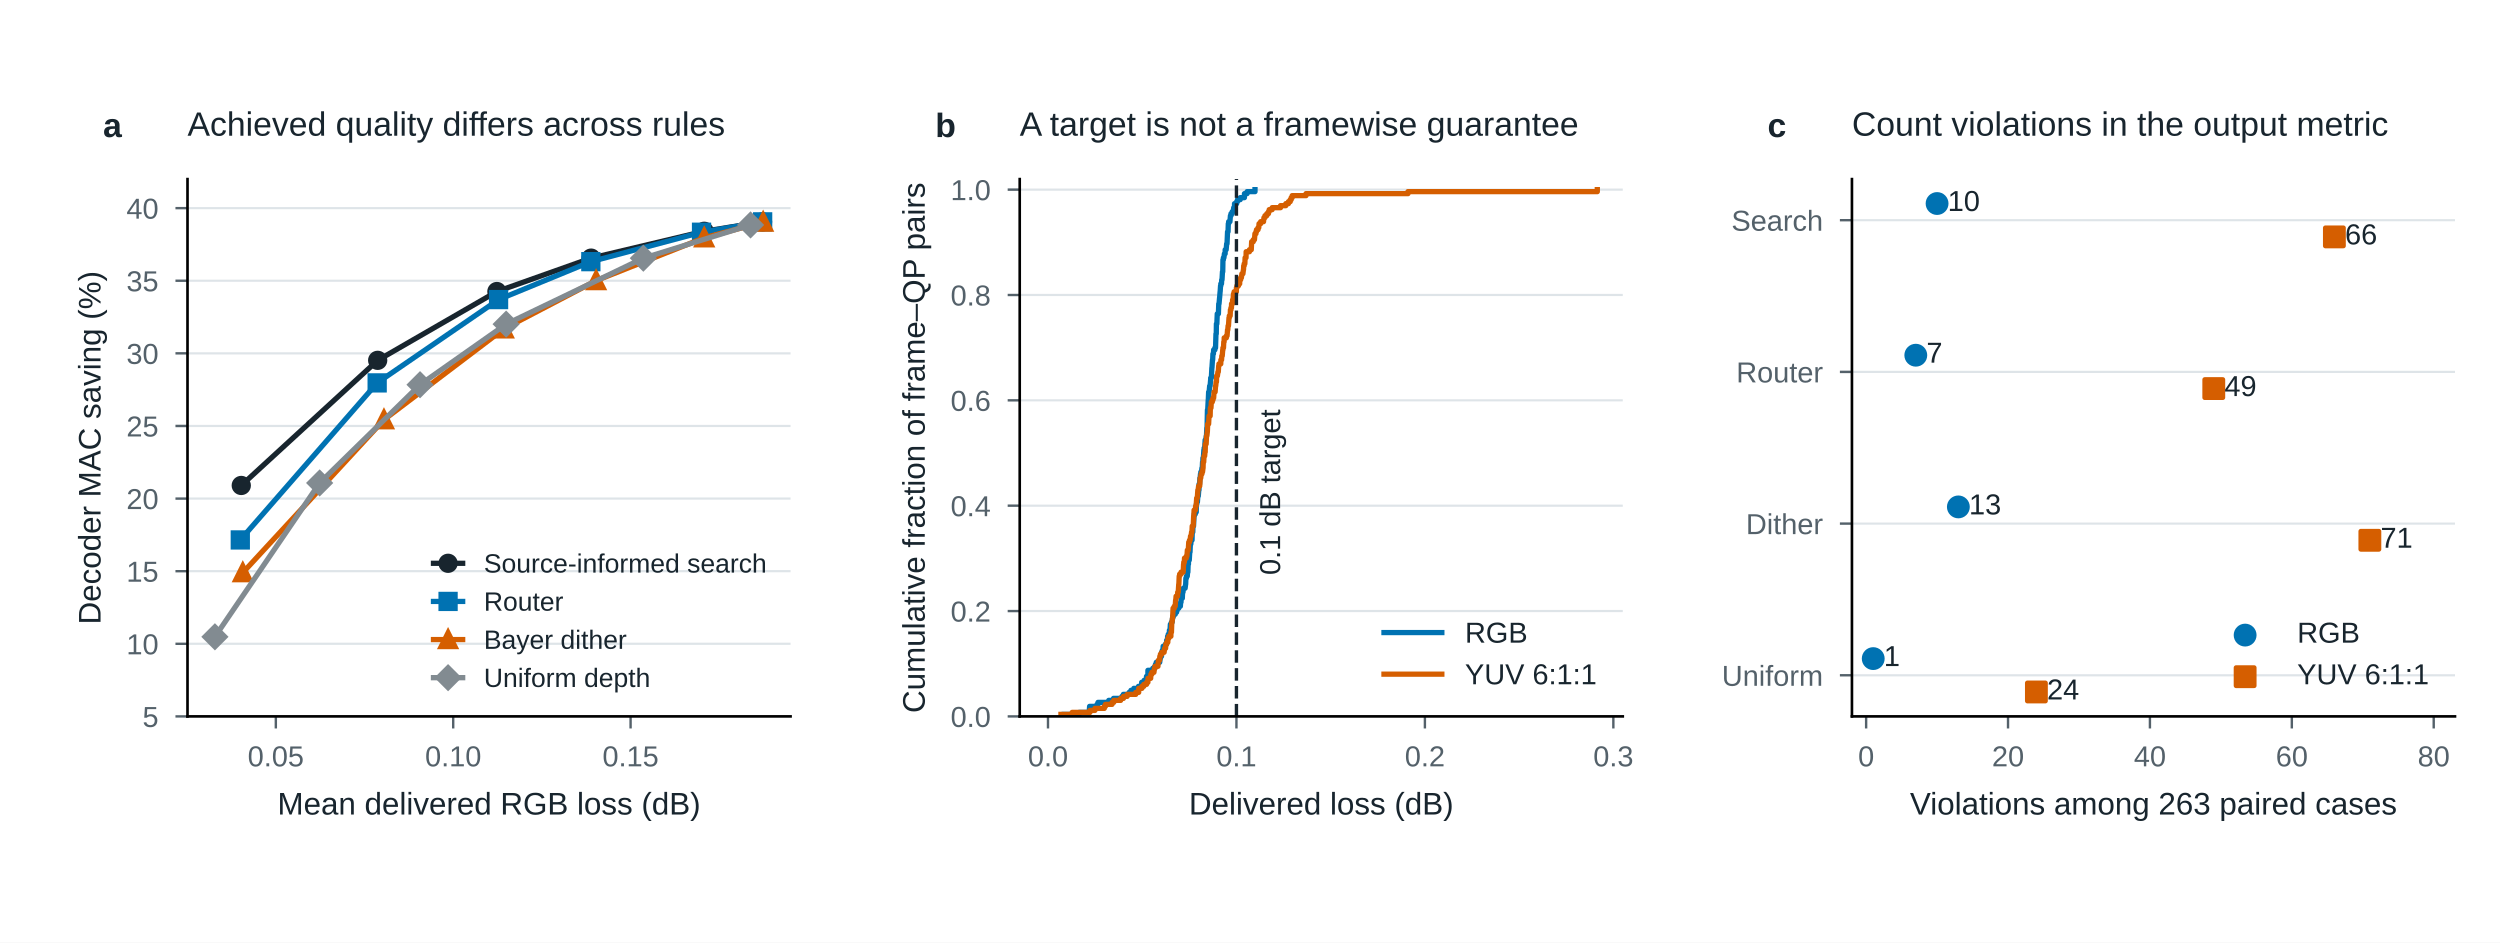
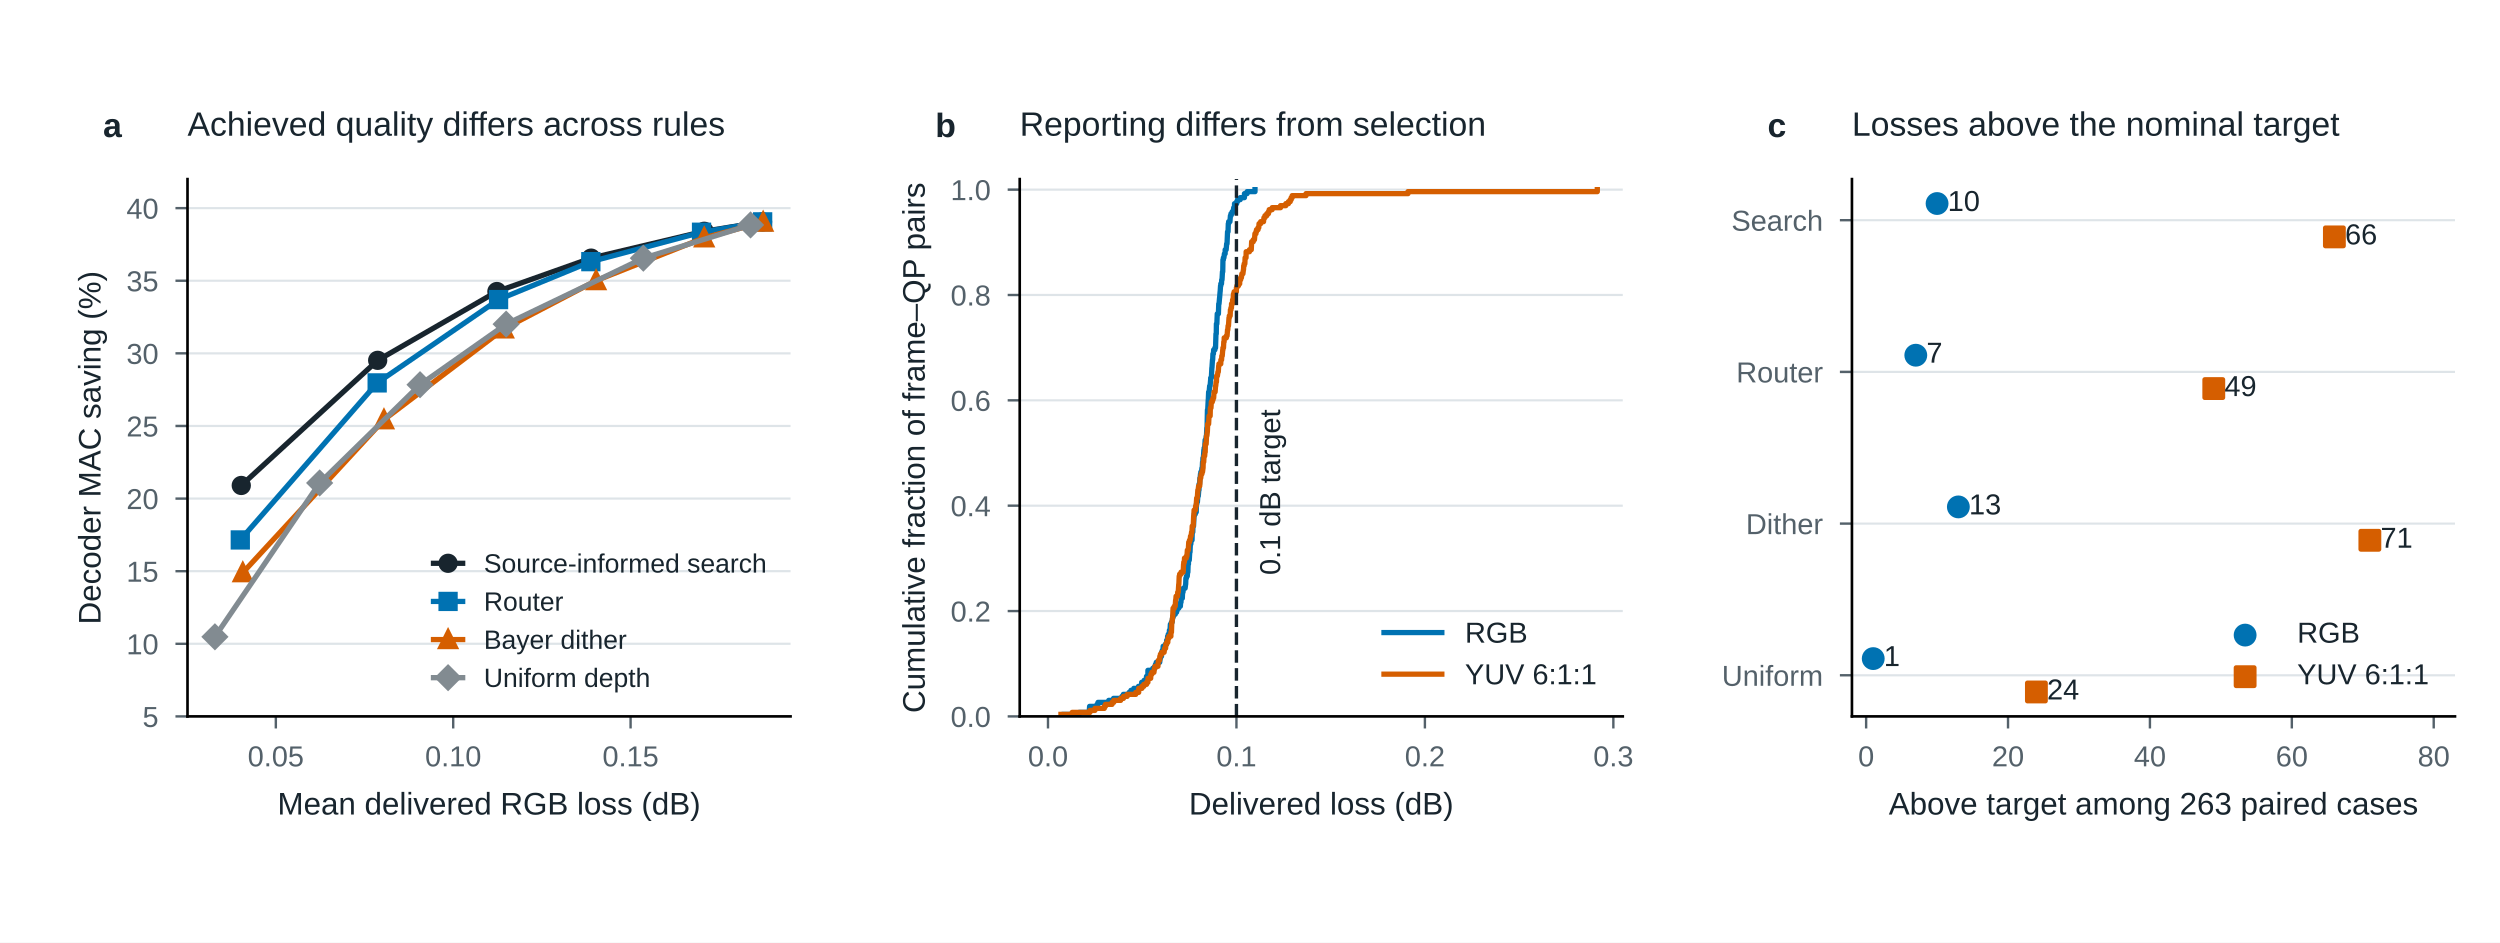
<svg xmlns="http://www.w3.org/2000/svg" xmlns:xlink="http://www.w3.org/1999/xlink" width="518.74pt" height="195.591pt" viewBox="0 0 518.74 195.591" version="1.1">
  <defs>
    <style type="text/css">*{stroke-linejoin: round; stroke-linecap: butt}</style>
  </defs>
  <g id="figure_1">
    <g id="patch_1">
      <path d="M 0 195.591 L 518.74 195.591 L 518.74 0 L 0 0 z " style="fill: #ffffff" />
    </g>
    <g id="axes_1">
      <g id="patch_2">
        <path d="M 38.906 148.649 L 164.038 148.649 L 164.038 37.162 L 38.906 37.162 z " style="fill: #ffffff" />
      </g>
      <g id="matplotlib.axis_1">
        <g id="xtick_1">
          <g id="line2d_1">
            <defs>
              <path id="m2eb649b3df" d="M 0 0 L 0 2.5 " style="stroke: #54616a; stroke-width: 0.5" />
            </defs>
            <g>
              <use xlink:href="#m2eb649b3df" x="57.234" y="148.649" style="fill: #54616a; stroke: #54616a; stroke-width: 0.5" />
            </g>
          </g>
          <g id="text_1">
            <text style="font-size: 6px; font-family: 'Liberation Sans'; text-anchor: middle; fill: #54616a" x="57.234" y="159.017" transform="rotate(-0 57.23395 159.017)">0.05</text>
          </g>
        </g>
        <g id="xtick_2">
          <g id="line2d_2">
            <g>
              <use xlink:href="#m2eb649b3df" x="94.039" y="148.649" style="fill: #54616a; stroke: #54616a; stroke-width: 0.5" />
            </g>
          </g>
          <g id="text_2">
            <text style="font-size: 6px; font-family: 'Liberation Sans'; text-anchor: middle; fill: #54616a" x="94.039" y="159.017" transform="rotate(-0 94.03928 159.017)">0.10</text>
          </g>
        </g>
        <g id="xtick_3">
          <g id="line2d_3">
            <g>
              <use xlink:href="#m2eb649b3df" x="130.845" y="148.649" style="fill: #54616a; stroke: #54616a; stroke-width: 0.5" />
            </g>
          </g>
          <g id="text_3">
            <text style="font-size: 6px; font-family: 'Liberation Sans'; text-anchor: middle; fill: #54616a" x="130.845" y="159.017" transform="rotate(-0 130.8446 159.017)">0.15</text>
          </g>
        </g>
        <g id="text_4">
          <text style="font-size: 6.5px; font-family: 'Liberation Sans'; text-anchor: middle; fill: #18252e" x="101.472" y="169.012" transform="rotate(-0 101.4716 169.0119)">Mean delivered RGB loss (dB)</text>
        </g>
      </g>
      <g id="matplotlib.axis_2">
        <g id="ytick_1">
          <g id="line2d_4">
            <path d="M 38.906 148.649 L 164.038 148.649 " clip-path="url(#pbd397d432b)" style="fill: none; stroke: #dee4e8; stroke-width: 0.45; stroke-linecap: square" />
          </g>
          <g id="line2d_5">
            <defs>
              <path id="ma37a48e9a0" d="M 0 0 L -2.5 0 " style="stroke: #54616a; stroke-width: 0.5" />
            </defs>
            <g>
              <use xlink:href="#ma37a48e9a0" x="38.906" y="148.649" style="fill: #54616a; stroke: #54616a; stroke-width: 0.5" />
            </g>
          </g>
          <g id="text_5">
            <text style="font-size: 6px; font-family: 'Liberation Sans'; text-anchor: end; fill: #54616a" x="32.906" y="150.833" transform="rotate(-0 32.90551 150.8329)">5</text>
          </g>
        </g>
        <g id="ytick_2">
          <g id="line2d_6">
            <path d="M 38.906 133.583 L 164.038 133.583 " clip-path="url(#pbd397d432b)" style="fill: none; stroke: #dee4e8; stroke-width: 0.45; stroke-linecap: square" />
          </g>
          <g id="line2d_7">
            <g>
              <use xlink:href="#ma37a48e9a0" x="38.906" y="133.583" style="fill: #54616a; stroke: #54616a; stroke-width: 0.5" />
            </g>
          </g>
          <g id="text_6">
            <text style="font-size: 6px; font-family: 'Liberation Sans'; text-anchor: end; fill: #54616a" x="32.906" y="135.767" transform="rotate(-0 32.90551 135.7671)">10</text>
          </g>
        </g>
        <g id="ytick_3">
          <g id="line2d_8">
            <path d="M 38.906 118.517 L 164.038 118.517 " clip-path="url(#pbd397d432b)" style="fill: none; stroke: #dee4e8; stroke-width: 0.45; stroke-linecap: square" />
          </g>
          <g id="line2d_9">
            <g>
              <use xlink:href="#ma37a48e9a0" x="38.906" y="118.517" style="fill: #54616a; stroke: #54616a; stroke-width: 0.5" />
            </g>
          </g>
          <g id="text_7">
            <text style="font-size: 6px; font-family: 'Liberation Sans'; text-anchor: end; fill: #54616a" x="32.906" y="120.701" transform="rotate(-0 32.90551 120.7014)">15</text>
          </g>
        </g>
        <g id="ytick_4">
          <g id="line2d_10">
            <path d="M 38.906 103.452 L 164.038 103.452 " clip-path="url(#pbd397d432b)" style="fill: none; stroke: #dee4e8; stroke-width: 0.45; stroke-linecap: square" />
          </g>
          <g id="line2d_11">
            <g>
              <use xlink:href="#ma37a48e9a0" x="38.906" y="103.452" style="fill: #54616a; stroke: #54616a; stroke-width: 0.5" />
            </g>
          </g>
          <g id="text_8">
            <text style="font-size: 6px; font-family: 'Liberation Sans'; text-anchor: end; fill: #54616a" x="32.906" y="105.636" transform="rotate(-0 32.90551 105.6356)">20</text>
          </g>
        </g>
        <g id="ytick_5">
          <g id="line2d_12">
            <path d="M 38.906 88.386 L 164.038 88.386 " clip-path="url(#pbd397d432b)" style="fill: none; stroke: #dee4e8; stroke-width: 0.45; stroke-linecap: square" />
          </g>
          <g id="line2d_13">
            <g>
              <use xlink:href="#ma37a48e9a0" x="38.906" y="88.386" style="fill: #54616a; stroke: #54616a; stroke-width: 0.5" />
            </g>
          </g>
          <g id="text_9">
            <text style="font-size: 6px; font-family: 'Liberation Sans'; text-anchor: end; fill: #54616a" x="32.906" y="90.57" transform="rotate(-0 32.90551 90.56987)">25</text>
          </g>
        </g>
        <g id="ytick_6">
          <g id="line2d_14">
            <path d="M 38.906 73.32 L 164.038 73.32 " clip-path="url(#pbd397d432b)" style="fill: none; stroke: #dee4e8; stroke-width: 0.45; stroke-linecap: square" />
          </g>
          <g id="line2d_15">
            <g>
              <use xlink:href="#ma37a48e9a0" x="38.906" y="73.32" style="fill: #54616a; stroke: #54616a; stroke-width: 0.5" />
            </g>
          </g>
          <g id="text_10">
            <text style="font-size: 6px; font-family: 'Liberation Sans'; text-anchor: end; fill: #54616a" x="32.906" y="75.504" transform="rotate(-0 32.90551 75.50411)">30</text>
          </g>
        </g>
        <g id="ytick_7">
          <g id="line2d_16">
            <path d="M 38.906 58.254 L 164.038 58.254 " clip-path="url(#pbd397d432b)" style="fill: none; stroke: #dee4e8; stroke-width: 0.45; stroke-linecap: square" />
          </g>
          <g id="line2d_17">
            <g>
              <use xlink:href="#ma37a48e9a0" x="38.906" y="58.254" style="fill: #54616a; stroke: #54616a; stroke-width: 0.5" />
            </g>
          </g>
          <g id="text_11">
            <text style="font-size: 6px; font-family: 'Liberation Sans'; text-anchor: end; fill: #54616a" x="32.906" y="60.438" transform="rotate(-0 32.90551 60.43835)">35</text>
          </g>
        </g>
        <g id="ytick_8">
          <g id="line2d_18">
            <path d="M 38.906 43.189 L 164.038 43.189 " clip-path="url(#pbd397d432b)" style="fill: none; stroke: #dee4e8; stroke-width: 0.45; stroke-linecap: square" />
          </g>
          <g id="line2d_19">
            <g>
              <use xlink:href="#ma37a48e9a0" x="38.906" y="43.189" style="fill: #54616a; stroke: #54616a; stroke-width: 0.5" />
            </g>
          </g>
          <g id="text_12">
            <text style="font-size: 6px; font-family: 'Liberation Sans'; text-anchor: end; fill: #54616a" x="32.906" y="45.373" transform="rotate(-0 32.90551 45.37259)">40</text>
          </g>
        </g>
        <g id="text_13">
          <text style="font-size: 6.5px; font-family: 'Liberation Sans'; text-anchor: middle; fill: #18252e" x="20.864" y="92.906" transform="rotate(-90 20.86447 92.90551)">Decoder MAC saving (%)</text>
        </g>
      </g>
      <g id="line2d_20">
        <path d="M 50.062 100.731 L 78.367 74.768 L 103.106 60.49 L 122.652 53.559 L 146.123 47.988 L 158.225 46.034 " clip-path="url(#pbd397d432b)" style="fill: none; stroke: #18252e; stroke-width: 1.1; stroke-linecap: square" />
        <defs>
          <path id="m3e8968d354" d="M 0 1.5 C 0.398 1.5 0.779 1.342 1.061 1.061 C 1.342 0.779 1.5 0.398 1.5 0 C 1.5 -0.398 1.342 -0.779 1.061 -1.061 C 0.779 -1.342 0.398 -1.5 0 -1.5 C -0.398 -1.5 -0.779 -1.342 -1.061 -1.061 C -1.342 -0.779 -1.5 -0.398 -1.5 0 C -1.5 0.398 -1.342 0.779 -1.061 1.061 C -0.779 1.342 -0.398 1.5 0 1.5 z " style="stroke: #18252e" />
        </defs>
        <g clip-path="url(#pbd397d432b)">
          <use xlink:href="#m3e8968d354" x="50.062" y="100.731" style="fill: #18252e; stroke: #18252e" />
          <use xlink:href="#m3e8968d354" x="78.367" y="74.768" style="fill: #18252e; stroke: #18252e" />
          <use xlink:href="#m3e8968d354" x="103.106" y="60.49" style="fill: #18252e; stroke: #18252e" />
          <use xlink:href="#m3e8968d354" x="122.652" y="53.559" style="fill: #18252e; stroke: #18252e" />
          <use xlink:href="#m3e8968d354" x="146.123" y="47.988" style="fill: #18252e; stroke: #18252e" />
          <use xlink:href="#m3e8968d354" x="158.225" y="46.034" style="fill: #18252e; stroke: #18252e" />
        </g>
      </g>
      <g id="line2d_21">
        <path d="M 49.86 112.035 L 78.26 79.449 L 103.451 62.161 L 122.597 54.293 L 145.565 48.187 L 158.245 46.034 " clip-path="url(#pbd397d432b)" style="fill: none; stroke: #0072b2; stroke-width: 1.1; stroke-linecap: square" />
        <defs>
          <path id="m1c6984e45f" d="M -1.5 1.5 L 1.5 1.5 L 1.5 -1.5 L -1.5 -1.5 z " style="stroke: #0072b2; stroke-linejoin: miter" />
        </defs>
        <g clip-path="url(#pbd397d432b)">
          <use xlink:href="#m1c6984e45f" x="49.86" y="112.035" style="fill: #0072b2; stroke: #0072b2; stroke-linejoin: miter" />
          <use xlink:href="#m1c6984e45f" x="78.26" y="79.449" style="fill: #0072b2; stroke: #0072b2; stroke-linejoin: miter" />
          <use xlink:href="#m1c6984e45f" x="103.451" y="62.161" style="fill: #0072b2; stroke: #0072b2; stroke-linejoin: miter" />
          <use xlink:href="#m1c6984e45f" x="122.597" y="54.293" style="fill: #0072b2; stroke: #0072b2; stroke-linejoin: miter" />
          <use xlink:href="#m1c6984e45f" x="145.565" y="48.187" style="fill: #0072b2; stroke: #0072b2; stroke-linejoin: miter" />
          <use xlink:href="#m1c6984e45f" x="158.245" y="46.034" style="fill: #0072b2; stroke: #0072b2; stroke-linejoin: miter" />
        </g>
      </g>
      <g id="line2d_22">
        <path d="M 50.377 118.832 L 79.669 87.096 L 104.538 68.246 L 123.689 58.231 L 146.123 49.341 L 158.35 46.093 " clip-path="url(#pbd397d432b)" style="fill: none; stroke: #d55e00; stroke-width: 1.1; stroke-linecap: square" />
        <defs>
          <path id="mbba1c12747" d="M 0 -1.5 L -1.5 1.5 L 1.5 1.5 z " style="stroke: #d55e00; stroke-linejoin: miter" />
        </defs>
        <g clip-path="url(#pbd397d432b)">
          <use xlink:href="#mbba1c12747" x="50.377" y="118.832" style="fill: #d55e00; stroke: #d55e00; stroke-linejoin: miter" />
          <use xlink:href="#mbba1c12747" x="79.669" y="87.096" style="fill: #d55e00; stroke: #d55e00; stroke-linejoin: miter" />
          <use xlink:href="#mbba1c12747" x="104.538" y="68.246" style="fill: #d55e00; stroke: #d55e00; stroke-linejoin: miter" />
          <use xlink:href="#mbba1c12747" x="123.689" y="58.231" style="fill: #d55e00; stroke: #d55e00; stroke-linejoin: miter" />
          <use xlink:href="#mbba1c12747" x="146.123" y="49.341" style="fill: #d55e00; stroke: #d55e00; stroke-linejoin: miter" />
          <use xlink:href="#mbba1c12747" x="158.35" y="46.093" style="fill: #d55e00; stroke: #d55e00; stroke-linejoin: miter" />
        </g>
      </g>
      <g id="line2d_23">
        <path d="M 44.593 132.136 L 66.326 100.213 L 87.156 79.825 L 105.018 67.258 L 133.489 53.57 L 155.733 46.674 " clip-path="url(#pbd397d432b)" style="fill: none; stroke: #828b91; stroke-width: 1.1; stroke-linecap: square" />
        <defs>
          <path id="m4d25e9396f" d="M -0 2.121 L 2.121 0 L 0 -2.121 L -2.121 -0 z " style="stroke: #828b91; stroke-linejoin: miter" />
        </defs>
        <g clip-path="url(#pbd397d432b)">
          <use xlink:href="#m4d25e9396f" x="44.593" y="132.136" style="fill: #828b91; stroke: #828b91; stroke-linejoin: miter" />
          <use xlink:href="#m4d25e9396f" x="66.326" y="100.213" style="fill: #828b91; stroke: #828b91; stroke-linejoin: miter" />
          <use xlink:href="#m4d25e9396f" x="87.156" y="79.825" style="fill: #828b91; stroke: #828b91; stroke-linejoin: miter" />
          <use xlink:href="#m4d25e9396f" x="105.018" y="67.258" style="fill: #828b91; stroke: #828b91; stroke-linejoin: miter" />
          <use xlink:href="#m4d25e9396f" x="133.489" y="53.57" style="fill: #828b91; stroke: #828b91; stroke-linejoin: miter" />
          <use xlink:href="#m4d25e9396f" x="155.733" y="46.674" style="fill: #828b91; stroke: #828b91; stroke-linejoin: miter" />
        </g>
      </g>
      <g id="patch_3">
        <path d="M 38.906 148.649 L 38.906 37.162 " style="fill: none; stroke: #000000; stroke-width: 0.55; stroke-linejoin: miter; stroke-linecap: square" />
      </g>
      <g id="patch_4">
        <path d="M 38.906 148.649 L 164.038 148.649 " style="fill: none; stroke: #000000; stroke-width: 0.55; stroke-linejoin: miter; stroke-linecap: square" />
      </g>
      <g id="text_14">
        <text style="font-weight: 700; font-size: 7px; font-family: 'Liberation Sans'; text-anchor: start; fill: #18252e" x="21.387" y="28.442" transform="rotate(-0 21.38699 28.44243)">a</text>
      </g>
      <g id="text_15">
        <text style="font-size: 7px; font-family: 'Liberation Sans'; text-anchor: start; fill: #18252e" x="38.906" y="28.162" transform="rotate(-0 38.90551 28.16221)">Achieved quality differs across rules</text>
      </g>
      <g id="legend_1">
        <g id="line2d_24">
          <path d="M 89.949 116.881 L 92.974 116.881 L 95.999 116.881 " style="fill: none; stroke: #18252e; stroke-width: 1.1; stroke-linecap: square" />
          <g>
            <use xlink:href="#m3e8968d354" x="92.974" y="116.881" style="fill: #18252e; stroke: #18252e" />
          </g>
        </g>
        <g id="text_16">
          <text style="font-size: 5.5px; font-family: 'Liberation Sans'; text-anchor: start; fill: #18252e" x="100.399" y="118.806" transform="rotate(-0 100.3993 118.8065)">Source-informed search</text>
        </g>
        <g id="line2d_25">
          <path d="M 89.949 124.793 L 92.974 124.793 L 95.999 124.793 " style="fill: none; stroke: #0072b2; stroke-width: 1.1; stroke-linecap: square" />
          <g>
            <use xlink:href="#m1c6984e45f" x="92.974" y="124.793" style="fill: #0072b2; stroke: #0072b2; stroke-linejoin: miter" />
          </g>
        </g>
        <g id="text_17">
          <text style="font-size: 5.5px; font-family: 'Liberation Sans'; text-anchor: start; fill: #18252e" x="100.399" y="126.718" transform="rotate(-0 100.3993 126.7181)">Router</text>
        </g>
        <g id="line2d_26">
          <path d="M 89.949 132.705 L 92.974 132.705 L 95.999 132.705 " style="fill: none; stroke: #d55e00; stroke-width: 1.1; stroke-linecap: square" />
          <g>
            <use xlink:href="#mbba1c12747" x="92.974" y="132.705" style="fill: #d55e00; stroke: #d55e00; stroke-linejoin: miter" />
          </g>
        </g>
        <g id="text_18">
          <text style="font-size: 5.5px; font-family: 'Liberation Sans'; text-anchor: start; fill: #18252e" x="100.399" y="134.63" transform="rotate(-0 100.3993 134.6297)">Bayer dither</text>
        </g>
        <g id="line2d_27">
          <path d="M 89.949 140.616 L 92.974 140.616 L 95.999 140.616 " style="fill: none; stroke: #828b91; stroke-width: 1.1; stroke-linecap: square" />
          <g>
            <use xlink:href="#m4d25e9396f" x="92.974" y="140.616" style="fill: #828b91; stroke: #828b91; stroke-linejoin: miter" />
          </g>
        </g>
        <g id="text_19">
          <text style="font-size: 5.5px; font-family: 'Liberation Sans'; text-anchor: start; fill: #18252e" x="100.399" y="142.541" transform="rotate(-0 100.3993 142.5413)">Uniform depth</text>
        </g>
      </g>
    </g>
    <g id="axes_2">
      <g id="patch_5">
        <path d="M 211.588 148.649 L 336.72 148.649 L 336.72 37.162 L 211.588 37.162 z " style="fill: #ffffff" />
      </g>
      <g id="matplotlib.axis_3">
        <g id="xtick_4">
          <g id="line2d_28">
            <g>
              <use xlink:href="#m2eb649b3df" x="217.454" y="148.649" style="fill: #54616a; stroke: #54616a; stroke-width: 0.5" />
            </g>
          </g>
          <g id="text_20">
            <text style="font-size: 6px; font-family: 'Liberation Sans'; text-anchor: middle; fill: #54616a" x="217.454" y="159.017" transform="rotate(-0 217.4536 159.017)">0.0</text>
          </g>
        </g>
        <g id="xtick_5">
          <g id="line2d_29">
            <g>
              <use xlink:href="#m2eb649b3df" x="256.557" y="148.649" style="fill: #54616a; stroke: #54616a; stroke-width: 0.5" />
            </g>
          </g>
          <g id="text_21">
            <text style="font-size: 6px; font-family: 'Liberation Sans'; text-anchor: middle; fill: #54616a" x="256.557" y="159.017" transform="rotate(-0 256.5574 159.017)">0.1</text>
          </g>
        </g>
        <g id="xtick_6">
          <g id="line2d_30">
            <g>
              <use xlink:href="#m2eb649b3df" x="295.661" y="148.649" style="fill: #54616a; stroke: #54616a; stroke-width: 0.5" />
            </g>
          </g>
          <g id="text_22">
            <text style="font-size: 6px; font-family: 'Liberation Sans'; text-anchor: middle; fill: #54616a" x="295.661" y="159.017" transform="rotate(-0 295.6613 159.017)">0.2</text>
          </g>
        </g>
        <g id="xtick_7">
          <g id="line2d_31">
            <g>
              <use xlink:href="#m2eb649b3df" x="334.765" y="148.649" style="fill: #54616a; stroke: #54616a; stroke-width: 0.5" />
            </g>
          </g>
          <g id="text_23">
            <text style="font-size: 6px; font-family: 'Liberation Sans'; text-anchor: middle; fill: #54616a" x="334.765" y="159.017" transform="rotate(-0 334.7651 159.017)">0.3</text>
          </g>
        </g>
        <g id="text_24">
          <text style="font-size: 6.5px; font-family: 'Liberation Sans'; text-anchor: middle; fill: #18252e" x="274.154" y="169.012" transform="rotate(-0 274.1542 169.0119)">Delivered loss (dB)</text>
        </g>
      </g>
      <g id="matplotlib.axis_4">
        <g id="ytick_9">
          <g id="line2d_32">
            <path d="M 211.588 148.649 L 336.72 148.649 " clip-path="url(#pf1aefce8ae)" style="fill: none; stroke: #dee4e8; stroke-width: 0.45; stroke-linecap: square" />
          </g>
          <g id="line2d_33">
            <g>
              <use xlink:href="#ma37a48e9a0" x="211.588" y="148.649" style="fill: #54616a; stroke: #54616a; stroke-width: 0.5" />
            </g>
          </g>
          <g id="text_25">
            <text style="font-size: 6px; font-family: 'Liberation Sans'; text-anchor: end; fill: #54616a" x="205.588" y="150.833" transform="rotate(-0 205.588 150.8329)">0.0</text>
          </g>
        </g>
        <g id="ytick_10">
          <g id="line2d_34">
            <path d="M 211.588 126.789 L 336.72 126.789 " clip-path="url(#pf1aefce8ae)" style="fill: none; stroke: #dee4e8; stroke-width: 0.45; stroke-linecap: square" />
          </g>
          <g id="line2d_35">
            <g>
              <use xlink:href="#ma37a48e9a0" x="211.588" y="126.789" style="fill: #54616a; stroke: #54616a; stroke-width: 0.5" />
            </g>
          </g>
          <g id="text_26">
            <text style="font-size: 6px; font-family: 'Liberation Sans'; text-anchor: end; fill: #54616a" x="205.588" y="128.973" transform="rotate(-0 205.588 128.9728)">0.2</text>
          </g>
        </g>
        <g id="ytick_11">
          <g id="line2d_36">
            <path d="M 211.588 104.929 L 336.72 104.929 " clip-path="url(#pf1aefce8ae)" style="fill: none; stroke: #dee4e8; stroke-width: 0.45; stroke-linecap: square" />
          </g>
          <g id="line2d_37">
            <g>
              <use xlink:href="#ma37a48e9a0" x="211.588" y="104.929" style="fill: #54616a; stroke: #54616a; stroke-width: 0.5" />
            </g>
          </g>
          <g id="text_27">
            <text style="font-size: 6px; font-family: 'Liberation Sans'; text-anchor: end; fill: #54616a" x="205.588" y="107.113" transform="rotate(-0 205.588 107.1127)">0.4</text>
          </g>
        </g>
        <g id="ytick_12">
          <g id="line2d_38">
            <path d="M 211.588 83.068 L 336.72 83.068 " clip-path="url(#pf1aefce8ae)" style="fill: none; stroke: #dee4e8; stroke-width: 0.45; stroke-linecap: square" />
          </g>
          <g id="line2d_39">
            <g>
              <use xlink:href="#ma37a48e9a0" x="211.588" y="83.068" style="fill: #54616a; stroke: #54616a; stroke-width: 0.5" />
            </g>
          </g>
          <g id="text_28">
            <text style="font-size: 6px; font-family: 'Liberation Sans'; text-anchor: end; fill: #54616a" x="205.588" y="85.253" transform="rotate(-0 205.588 85.25254)">0.6</text>
          </g>
        </g>
        <g id="ytick_13">
          <g id="line2d_40">
            <path d="M 211.588 61.208 L 336.72 61.208 " clip-path="url(#pf1aefce8ae)" style="fill: none; stroke: #dee4e8; stroke-width: 0.45; stroke-linecap: square" />
          </g>
          <g id="line2d_41">
            <g>
              <use xlink:href="#ma37a48e9a0" x="211.588" y="61.208" style="fill: #54616a; stroke: #54616a; stroke-width: 0.5" />
            </g>
          </g>
          <g id="text_29">
            <text style="font-size: 6px; font-family: 'Liberation Sans'; text-anchor: end; fill: #54616a" x="205.588" y="63.392" transform="rotate(-0 205.588 63.39242)">0.8</text>
          </g>
        </g>
        <g id="ytick_14">
          <g id="line2d_42">
            <path d="M 211.588 39.348 L 336.72 39.348 " clip-path="url(#pf1aefce8ae)" style="fill: none; stroke: #dee4e8; stroke-width: 0.45; stroke-linecap: square" />
          </g>
          <g id="line2d_43">
            <g>
              <use xlink:href="#ma37a48e9a0" x="211.588" y="39.348" style="fill: #54616a; stroke: #54616a; stroke-width: 0.5" />
            </g>
          </g>
          <g id="text_30">
            <text style="font-size: 6px; font-family: 'Liberation Sans'; text-anchor: end; fill: #54616a" x="205.588" y="41.532" transform="rotate(-0 205.588 41.5323)">1.0</text>
          </g>
        </g>
        <g id="text_31">
          <text style="font-size: 6.5px; font-family: 'Liberation Sans'; text-anchor: middle; fill: #18252e" x="191.88" y="92.906" transform="rotate(-90 191.8801 92.90551)">Cumulative fraction of frame–QP pairs</text>
        </g>
      </g>
      <g id="line2d_44">
        <path d="M 220.817 148.233 L 223.912 148.233 L 223.912 147.818 L 225.989 147.818 L 226.091 146.571 L 227.623 146.571 L 227.623 146.155 L 227.837 146.155 L 227.837 145.74 L 230.061 145.74 L 230.061 145.324 L 231.054 145.324 L 231.054 144.908 L 232.805 144.908 L 232.805 144.493 L 233.097 144.493 L 233.097 144.077 L 234.303 144.077 L 234.303 143.662 L 234.664 143.662 L 234.664 143.246 L 235.266 143.246 L 235.266 142.831 L 236.231 142.831 L 236.231 142.415 L 236.875 142.415 L 236.892 141.584 L 237.401 141.584 L 237.401 141.168 L 237.848 141.168 L 237.894 140.337 L 238.178 140.337 L 238.189 139.09 L 239.198 139.09 L 239.198 138.675 L 239.595 138.675 L 239.595 138.259 L 239.756 138.259 L 239.756 137.843 L 239.926 137.843 L 239.926 137.428 L 240.633 137.428 L 240.728 136.597 L 240.793 136.597 L 240.793 136.181 L 241.006 136.181 L 241.008 135.35 L 241.176 135.35 L 241.176 134.934 L 241.324 134.934 L 241.349 134.103 L 241.801 134.103 L 241.801 133.688 L 242.049 133.688 L 242.072 132.856 L 242.244 132.856 L 242.275 132.025 L 242.408 132.025 L 242.408 131.61 L 242.632 131.61 L 242.645 130.778 L 242.774 130.778 L 242.849 129.532 L 243.057 129.532 L 243.057 129.116 L 243.209 129.116 L 243.282 128.285 L 243.343 128.285 L 243.343 127.869 L 243.503 127.869 L 243.503 127.454 L 243.858 127.454 L 243.858 127.038 L 244.134 127.038 L 244.134 126.622 L 244.263 126.622 L 244.263 126.207 L 244.587 126.207 L 244.587 125.791 L 244.925 125.791 L 244.973 124.96 L 245.056 124.96 L 245.072 124.129 L 245.327 124.129 L 245.382 122.882 L 245.47 122.882 L 245.536 122.051 L 245.906 122.051 L 246.011 121.22 L 246.023 121.22 L 246.065 119.973 L 246.178 119.973 L 246.178 119.557 L 246.357 119.557 L 246.41 118.726 L 246.477 118.726 L 246.534 117.064 L 246.601 117.064 L 246.613 116.233 L 246.768 116.233 L 246.868 114.57 L 246.921 114.57 L 246.998 112.908 L 247.088 112.908 L 247.158 112.077 L 247.343 112.077 L 247.388 110.414 L 247.5 110.414 L 247.535 109.168 L 247.653 109.168 L 247.759 107.09 L 247.804 107.09 L 247.804 106.674 L 248.018 106.674 L 248.018 106.258 L 248.217 106.258 L 248.246 104.596 L 248.329 104.596 L 248.329 104.181 L 248.456 104.181 L 248.546 102.934 L 248.642 102.934 L 248.74 101.687 L 248.787 101.687 L 248.8 100.44 L 248.909 100.44 L 248.973 99.193 L 249.032 99.193 L 249.093 98.362 L 249.161 98.362 L 249.161 97.947 L 249.305 97.947 L 249.396 97.115 L 249.465 97.115 L 249.52 95.869 L 249.577 95.869 L 249.599 95.037 L 249.693 95.037 L 249.798 93.375 L 249.855 93.375 L 249.855 92.96 L 249.971 92.96 L 250.062 91.297 L 250.203 91.297 L 250.294 90.466 L 250.336 90.466 L 250.409 88.804 L 250.458 88.804 L 250.535 85.063 L 250.596 85.063 L 250.701 82.985 L 250.716 82.985 L 250.786 81.323 L 250.89 81.323 L 250.999 80.076 L 251.091 80.076 L 251.196 78.829 L 251.212 78.829 L 251.212 78.414 L 251.349 78.414 L 251.453 76.336 L 251.473 76.336 L 251.583 74.674 L 251.621 74.674 L 251.679 73.427 L 251.777 73.427 L 251.826 72.596 L 252.079 72.596 L 252.079 72.18 L 252.219 72.18 L 252.307 69.271 L 252.37 69.271 L 252.398 67.193 L 252.492 67.193 L 252.575 65.115 L 252.814 65.115 L 252.883 63.037 L 252.943 63.037 L 253.053 61.79 L 253.062 61.79 L 253.164 60.543 L 253.176 60.543 L 253.258 59.297 L 253.313 59.297 L 253.313 58.881 L 253.453 58.881 L 253.498 58.05 L 253.564 58.05 L 253.656 56.387 L 253.716 56.387 L 253.757 53.894 L 253.848 53.894 L 253.848 53.478 L 253.96 53.478 L 254.06 52.647 L 254.213 52.647 L 254.218 51.816 L 254.422 51.816 L 254.526 50.569 L 254.604 50.569 L 254.711 48.076 L 254.815 48.076 L 254.868 46.413 L 254.937 46.413 L 254.937 45.998 L 255.203 45.998 L 255.308 44.751 L 255.424 44.751 L 255.424 44.335 L 255.679 44.335 L 255.679 43.92 L 255.886 43.92 L 255.991 43.089 L 256.15 43.089 L 256.159 42.257 L 256.6 42.257 L 256.6 41.842 L 256.773 41.842 L 256.773 41.426 L 257.343 41.426 L 257.343 41.011 L 258.21 41.011 L 258.218 40.179 L 258.765 40.179 L 258.765 39.764 L 260.407 39.764 L 260.407 39.348 L 260.407 39.348 " clip-path="url(#pf1aefce8ae)" style="fill: none; stroke: #0072b2; stroke-width: 1.1; stroke-linecap: square" />
      </g>
      <g id="line2d_45">
        <path d="M 220.144 148.233 L 222.473 148.233 L 222.473 147.818 L 226.156 147.818 L 226.156 147.402 L 227.191 147.402 L 227.191 146.986 L 229.137 146.986 L 229.137 146.571 L 229.37 146.571 L 229.37 146.155 L 230.739 146.155 L 230.739 145.74 L 231.103 145.74 L 231.103 145.324 L 232.531 145.324 L 232.531 144.908 L 233.111 144.908 L 233.111 144.493 L 233.879 144.493 L 233.879 144.077 L 235.665 144.077 L 235.665 143.662 L 236.276 143.662 L 236.279 142.831 L 236.945 142.831 L 236.945 142.415 L 237.337 142.415 L 237.337 141.999 L 237.908 141.999 L 237.908 141.584 L 238.185 141.584 L 238.203 140.753 L 238.761 140.753 L 238.795 139.921 L 239.001 139.921 L 239.001 139.506 L 239.436 139.506 L 239.543 138.675 L 239.66 138.675 L 239.66 138.259 L 240.269 138.259 L 240.349 137.012 L 240.611 137.012 L 240.667 136.181 L 240.774 136.181 L 240.774 135.765 L 241.062 135.765 L 241.062 135.35 L 241.546 135.35 L 241.655 134.519 L 241.856 134.519 L 241.892 133.688 L 242.069 133.688 L 242.069 133.272 L 242.315 133.272 L 242.337 132.441 L 242.533 132.441 L 242.533 132.025 L 242.956 132.025 L 242.96 131.194 L 243.071 131.194 L 243.142 129.116 L 243.199 129.116 L 243.287 128.285 L 243.31 128.285 L 243.407 126.207 L 243.657 126.207 L 243.657 125.791 L 243.852 125.791 L 243.931 124.545 L 243.963 124.545 L 244.034 123.713 L 244.348 123.713 L 244.363 122.882 L 244.478 122.882 L 244.583 121.22 L 244.608 121.22 L 244.679 119.557 L 244.765 119.557 L 244.765 119.142 L 245.055 119.142 L 245.055 118.726 L 245.504 118.726 L 245.583 117.064 L 245.625 117.064 L 245.625 116.648 L 245.753 116.648 L 245.775 115.817 L 246.147 115.817 L 246.147 115.401 L 246.285 115.401 L 246.371 114.155 L 246.562 114.155 L 246.656 112.492 L 246.816 112.492 L 246.816 112.077 L 246.953 112.077 L 247.028 111.246 L 247.147 111.246 L 247.24 110.414 L 247.32 110.414 L 247.379 109.168 L 247.588 109.168 L 247.676 107.09 L 247.707 107.09 L 247.769 105.843 L 248.038 105.843 L 248.087 105.012 L 248.196 105.012 L 248.3 103.349 L 248.434 103.349 L 248.543 101.687 L 248.607 101.687 L 248.704 100.856 L 248.938 100.856 L 249.039 99.193 L 249.147 99.193 L 249.237 98.362 L 249.387 98.362 L 249.387 97.947 L 249.517 97.947 L 249.619 97.115 L 249.633 97.115 L 249.66 95.869 L 249.766 95.869 L 249.828 94.622 L 249.961 94.622 L 250.024 93.791 L 250.078 93.791 L 250.103 92.128 L 250.273 92.128 L 250.347 90.466 L 250.406 90.466 L 250.504 89.635 L 250.521 89.635 L 250.593 87.972 L 250.783 87.972 L 250.869 86.31 L 251.101 86.31 L 251.144 84.648 L 251.27 84.648 L 251.346 83.401 L 251.548 83.401 L 251.548 82.985 L 251.69 82.985 L 251.69 82.57 L 251.829 82.57 L 251.912 81.323 L 252.131 81.323 L 252.224 80.076 L 252.262 80.076 L 252.334 79.245 L 252.409 79.245 L 252.445 77.998 L 252.608 77.998 L 252.712 77.167 L 252.79 77.167 L 252.871 75.92 L 252.926 75.92 L 252.926 75.505 L 253.304 75.505 L 253.325 74.674 L 253.472 74.674 L 253.519 73.842 L 253.61 73.842 L 253.711 72.596 L 253.748 72.596 L 253.748 72.18 L 253.869 72.18 L 253.929 70.933 L 253.998 70.933 L 254.016 70.102 L 254.46 70.102 L 254.46 69.686 L 254.612 69.686 L 254.706 68.44 L 254.763 68.44 L 254.823 67.608 L 254.903 67.608 L 255.009 65.946 L 255.077 65.946 L 255.077 65.53 L 255.256 65.53 L 255.305 64.284 L 255.413 64.284 L 255.413 63.868 L 255.526 63.868 L 255.537 63.037 L 255.726 63.037 L 255.753 62.206 L 255.858 62.206 L 255.948 60.959 L 256.076 60.959 L 256.076 60.543 L 256.541 60.543 L 256.546 59.712 L 256.657 59.712 L 256.657 59.297 L 256.978 59.297 L 256.978 58.881 L 257.229 58.881 L 257.239 58.05 L 257.429 58.05 L 257.429 57.634 L 257.586 57.634 L 257.687 56.803 L 257.899 56.803 L 258.005 55.972 L 258.025 55.972 L 258.062 55.141 L 258.163 55.141 L 258.163 54.725 L 258.3 54.725 L 258.355 53.478 L 258.545 53.478 L 258.572 52.232 L 259.253 52.232 L 259.253 51.816 L 259.635 51.816 L 259.71 50.154 L 260.046 50.154 L 260.046 49.738 L 260.293 49.738 L 260.393 48.491 L 260.604 48.491 L 260.604 48.076 L 260.719 48.076 L 260.719 47.66 L 261.033 47.66 L 261.033 47.244 L 261.191 47.244 L 261.246 46.413 L 261.583 46.413 L 261.583 45.998 L 262.175 45.998 L 262.261 45.166 L 262.477 45.166 L 262.477 44.751 L 262.855 44.751 L 262.855 44.335 L 263.196 44.335 L 263.196 43.92 L 263.351 43.92 L 263.351 43.504 L 263.965 43.504 L 263.965 43.089 L 265.709 43.089 L 265.709 42.673 L 266.8 42.673 L 266.8 42.257 L 267.346 42.257 L 267.346 41.842 L 267.716 41.842 L 267.716 41.426 L 267.916 41.426 L 267.916 41.011 L 268.125 41.011 L 268.125 40.595 L 270.993 40.595 L 270.993 40.179 L 292.148 40.179 L 292.148 39.764 L 331.434 39.764 L 331.434 39.348 L 331.434 39.348 " clip-path="url(#pf1aefce8ae)" style="fill: none; stroke: #d55e00; stroke-width: 1.1; stroke-linecap: square" />
      </g>
      <g id="line2d_46">
        <path d="M 256.557 148.649 L 256.557 37.162 " clip-path="url(#pf1aefce8ae)" style="fill: none; stroke-dasharray: 2.59,1.12; stroke-dashoffset: 0; stroke: #18252e; stroke-width: 0.7" />
      </g>
      <g id="patch_6">
        <path d="M 211.588 148.649 L 211.588 37.162 " style="fill: none; stroke: #000000; stroke-width: 0.55; stroke-linejoin: miter; stroke-linecap: square" />
      </g>
      <g id="patch_7">
        <path d="M 211.588 148.649 L 336.72 148.649 " style="fill: none; stroke: #000000; stroke-width: 0.55; stroke-linejoin: miter; stroke-linecap: square" />
      </g>
      <g id="text_32">
        <text style="font-weight: 700; font-size: 7px; font-family: 'Liberation Sans'; text-anchor: start; fill: #18252e" x="194.07" y="28.442" transform="rotate(-0 194.0695 28.44243)">b</text>
      </g>
      <g id="text_33">
        <text style="font-size: 6px; font-family: 'Liberation Sans'; fill: #18252e" transform="translate(265.6181 119.3073) rotate(-90)">0.1 dB target</text>
      </g>
      <g id="text_34">
-         <text style="font-size: 7px; font-family: 'Liberation Sans'; text-anchor: start; fill: #18252e" x="211.588" y="28.162" transform="rotate(-0 211.588 28.16221)">A target is not a framewise guarantee</text>
+         <text style="font-size: 7px; font-family: 'Liberation Sans'; text-anchor: start; fill: #18252e" x="211.588" y="28.162" transform="rotate(-0 211.588 28.16221)">Reporting differs from selection</text>
      </g>
      <g id="legend_2">
        <g id="line2d_47">
          <path d="M 287.172 131.255 L 293.172 131.255 L 293.172 131.255 L 299.172 131.255 L 299.172 131.255 " style="fill: none; stroke: #0072b2; stroke-width: 1.1; stroke-linecap: square" />
        </g>
        <g id="text_35">
          <text style="font-size: 6px; font-family: 'Liberation Sans'; text-anchor: start; fill: #18252e" x="303.972" y="133.355" transform="rotate(-0 303.9725 133.3553)">RGB</text>
        </g>
        <g id="line2d_48">
          <path d="M 287.172 139.886 L 293.172 139.886 L 293.172 139.886 L 299.172 139.886 L 299.172 139.886 " style="fill: none; stroke: #d55e00; stroke-width: 1.1; stroke-linecap: square" />
        </g>
        <g id="text_36">
          <text style="font-size: 6px; font-family: 'Liberation Sans'; text-anchor: start; fill: #18252e" x="303.972" y="141.986" transform="rotate(-0 303.9725 141.9861)">YUV 6:1:1</text>
        </g>
      </g>
    </g>
    <g id="axes_3">
      <g id="patch_8">
        <path d="M 384.271 148.649 L 509.403 148.649 L 509.403 37.162 L 384.271 37.162 z " style="fill: #ffffff" />
      </g>
      <g id="matplotlib.axis_5">
        <g id="xtick_8">
          <g id="line2d_49">
            <g>
              <use xlink:href="#m2eb649b3df" x="387.215" y="148.649" style="fill: #54616a; stroke: #54616a; stroke-width: 0.5" />
            </g>
          </g>
          <g id="text_37">
            <text style="font-size: 6px; font-family: 'Liberation Sans'; text-anchor: middle; fill: #54616a" x="387.215" y="159.017" transform="rotate(-0 387.2149 159.017)">0</text>
          </g>
        </g>
        <g id="xtick_9">
          <g id="line2d_50">
            <g>
              <use xlink:href="#m2eb649b3df" x="416.658" y="148.649" style="fill: #54616a; stroke: #54616a; stroke-width: 0.5" />
            </g>
          </g>
          <g id="text_38">
            <text style="font-size: 6px; font-family: 'Liberation Sans'; text-anchor: middle; fill: #54616a" x="416.658" y="159.017" transform="rotate(-0 416.6577 159.017)">20</text>
          </g>
        </g>
        <g id="xtick_10">
          <g id="line2d_51">
            <g>
              <use xlink:href="#m2eb649b3df" x="446.101" y="148.649" style="fill: #54616a; stroke: #54616a; stroke-width: 0.5" />
            </g>
          </g>
          <g id="text_39">
            <text style="font-size: 6px; font-family: 'Liberation Sans'; text-anchor: middle; fill: #54616a" x="446.101" y="159.017" transform="rotate(-0 446.1006 159.017)">40</text>
          </g>
        </g>
        <g id="xtick_11">
          <g id="line2d_52">
            <g>
              <use xlink:href="#m2eb649b3df" x="475.544" y="148.649" style="fill: #54616a; stroke: #54616a; stroke-width: 0.5" />
            </g>
          </g>
          <g id="text_40">
            <text style="font-size: 6px; font-family: 'Liberation Sans'; text-anchor: middle; fill: #54616a" x="475.544" y="159.017" transform="rotate(-0 475.5435 159.017)">60</text>
          </g>
        </g>
        <g id="xtick_12">
          <g id="line2d_53">
            <g>
              <use xlink:href="#m2eb649b3df" x="504.986" y="148.649" style="fill: #54616a; stroke: #54616a; stroke-width: 0.5" />
            </g>
          </g>
          <g id="text_41">
            <text style="font-size: 6px; font-family: 'Liberation Sans'; text-anchor: middle; fill: #54616a" x="504.986" y="159.017" transform="rotate(-0 504.9864 159.017)">80</text>
          </g>
        </g>
        <g id="text_42">
-           <text style="font-size: 6.5px; font-family: 'Liberation Sans'; text-anchor: middle; fill: #18252e" x="446.837" y="169.012" transform="rotate(-0 446.8367 169.0119)">Violations among 263 paired cases</text>
+           <text style="font-size: 6.5px; font-family: 'Liberation Sans'; text-anchor: middle; fill: #18252e" x="446.837" y="169.012" transform="rotate(-0 446.8367 169.0119)">Above target among 263 paired cases</text>
        </g>
      </g>
      <g id="matplotlib.axis_6">
        <g id="ytick_15">
          <g id="line2d_54">
            <path d="M 384.271 45.692 L 509.403 45.692 " clip-path="url(#pc49ce7a6f3)" style="fill: none; stroke: #dee4e8; stroke-width: 0.45; stroke-linecap: square" />
          </g>
          <g id="line2d_55">
            <g>
              <use xlink:href="#ma37a48e9a0" x="384.271" y="45.692" style="fill: #54616a; stroke: #54616a; stroke-width: 0.5" />
            </g>
          </g>
          <g id="text_43">
            <text style="font-size: 6px; font-family: 'Liberation Sans'; text-anchor: end; fill: #54616a" x="378.271" y="47.876" transform="rotate(-0 378.2706 47.87618)">Search</text>
          </g>
        </g>
        <g id="ytick_16">
          <g id="line2d_56">
            <path d="M 384.271 77.168 L 509.403 77.168 " clip-path="url(#pc49ce7a6f3)" style="fill: none; stroke: #dee4e8; stroke-width: 0.45; stroke-linecap: square" />
          </g>
          <g id="line2d_57">
            <g>
              <use xlink:href="#ma37a48e9a0" x="384.271" y="77.168" style="fill: #54616a; stroke: #54616a; stroke-width: 0.5" />
            </g>
          </g>
          <g id="text_44">
            <text style="font-size: 6px; font-family: 'Liberation Sans'; text-anchor: end; fill: #54616a" x="378.271" y="79.352" transform="rotate(-0 378.2706 79.35179)">Router</text>
          </g>
        </g>
        <g id="ytick_17">
          <g id="line2d_58">
            <path d="M 384.271 108.643 L 509.403 108.643 " clip-path="url(#pc49ce7a6f3)" style="fill: none; stroke: #dee4e8; stroke-width: 0.45; stroke-linecap: square" />
          </g>
          <g id="line2d_59">
            <g>
              <use xlink:href="#ma37a48e9a0" x="384.271" y="108.643" style="fill: #54616a; stroke: #54616a; stroke-width: 0.5" />
            </g>
          </g>
          <g id="text_45">
            <text style="font-size: 6px; font-family: 'Liberation Sans'; text-anchor: end; fill: #54616a" x="378.271" y="110.827" transform="rotate(-0 378.2706 110.8274)">Dither</text>
          </g>
        </g>
        <g id="ytick_18">
          <g id="line2d_60">
            <path d="M 384.271 140.119 L 509.403 140.119 " clip-path="url(#pc49ce7a6f3)" style="fill: none; stroke: #dee4e8; stroke-width: 0.45; stroke-linecap: square" />
          </g>
          <g id="line2d_61">
            <g>
              <use xlink:href="#ma37a48e9a0" x="384.271" y="140.119" style="fill: #54616a; stroke: #54616a; stroke-width: 0.5" />
            </g>
          </g>
          <g id="text_46">
            <text style="font-size: 6px; font-family: 'Liberation Sans'; text-anchor: end; fill: #54616a" x="378.271" y="142.303" transform="rotate(-0 378.2706 142.303)">Uniform</text>
          </g>
        </g>
      </g>
      <g id="patch_9">
        <path d="M 384.271 148.649 L 384.271 37.162 " style="fill: none; stroke: #000000; stroke-width: 0.55; stroke-linejoin: miter; stroke-linecap: square" />
      </g>
      <g id="patch_10">
        <path d="M 384.271 148.649 L 509.403 148.649 " style="fill: none; stroke: #000000; stroke-width: 0.55; stroke-linejoin: miter; stroke-linecap: square" />
      </g>
      <g id="text_47">
        <text style="font-weight: 700; font-size: 7px; font-family: 'Liberation Sans'; text-anchor: start; fill: #18252e" x="366.752" y="28.442" transform="rotate(-0 366.7521 28.44243)">c</text>
      </g>
      <g id="PathCollection_1">
        <defs>
          <path id="m5d50bf897b" d="M 0 1.871 C 0.496 1.871 0.972 1.674 1.323 1.323 C 1.674 0.972 1.871 0.496 1.871 0 C 1.871 -0.496 1.674 -0.972 1.323 -1.323 C 0.972 -1.674 0.496 -1.871 0 -1.871 C -0.496 -1.871 -0.972 -1.674 -1.323 -1.323 C -1.674 -0.972 -1.871 -0.496 -1.871 0 C -1.871 0.496 -1.674 0.972 -1.323 1.323 C -0.972 1.674 -0.496 1.871 0 1.871 z " style="stroke: #0072b2" />
        </defs>
        <g clip-path="url(#pc49ce7a6f3)">
          <use xlink:href="#m5d50bf897b" x="401.936" y="42.23" style="fill: #0072b2; stroke: #0072b2" />
          <use xlink:href="#m5d50bf897b" x="397.52" y="73.705" style="fill: #0072b2; stroke: #0072b2" />
          <use xlink:href="#m5d50bf897b" x="406.353" y="105.181" style="fill: #0072b2; stroke: #0072b2" />
          <use xlink:href="#m5d50bf897b" x="388.687" y="136.657" style="fill: #0072b2; stroke: #0072b2" />
        </g>
      </g>
      <g id="text_48">
        <text style="font-size: 6px; font-family: 'Liberation Sans'; text-anchor: start; fill: #18252e" x="404.145" y="43.783" transform="rotate(-0 404.1445 43.78251)">10</text>
      </g>
      <g id="text_49">
        <text style="font-size: 6px; font-family: 'Liberation Sans'; text-anchor: start; fill: #18252e" x="399.728" y="75.258" transform="rotate(-0 399.7281 75.25812)">7</text>
      </g>
      <g id="text_50">
        <text style="font-size: 6px; font-family: 'Liberation Sans'; text-anchor: start; fill: #18252e" x="408.561" y="106.734" transform="rotate(-0 408.5609 106.7337)">13</text>
      </g>
      <g id="text_51">
        <text style="font-size: 6px; font-family: 'Liberation Sans'; text-anchor: start; fill: #18252e" x="390.895" y="138.209" transform="rotate(-0 390.8952 138.2093)">1</text>
      </g>
      <g id="PathCollection_2">
        <defs>
          <path id="m3b7fe3eb92" d="M -1.871 1.871 L 1.871 1.871 L 1.871 -1.871 L -1.871 -1.871 z " style="stroke: #d55e00" />
        </defs>
        <g clip-path="url(#pc49ce7a6f3)">
          <use xlink:href="#m3b7fe3eb92" x="484.376" y="49.154" style="fill: #d55e00; stroke: #d55e00" />
          <use xlink:href="#m3b7fe3eb92" x="459.35" y="80.63" style="fill: #d55e00; stroke: #d55e00" />
          <use xlink:href="#m3b7fe3eb92" x="491.737" y="112.106" style="fill: #d55e00; stroke: #d55e00" />
          <use xlink:href="#m3b7fe3eb92" x="422.546" y="143.581" style="fill: #d55e00; stroke: #d55e00" />
        </g>
      </g>
      <g id="text_52">
        <text style="font-size: 6px; font-family: 'Liberation Sans'; text-anchor: start; fill: #18252e" x="486.585" y="50.707" transform="rotate(-0 486.5846 50.70715)">66</text>
      </g>
      <g id="text_53">
        <text style="font-size: 6px; font-family: 'Liberation Sans'; text-anchor: start; fill: #18252e" x="461.558" y="82.183" transform="rotate(-0 461.5581 82.18276)">49</text>
      </g>
      <g id="text_54">
        <text style="font-size: 6px; font-family: 'Liberation Sans'; text-anchor: start; fill: #18252e" x="493.945" y="113.658" transform="rotate(-0 493.9453 113.6584)">71</text>
      </g>
      <g id="text_55">
        <text style="font-size: 6px; font-family: 'Liberation Sans'; text-anchor: start; fill: #18252e" x="424.755" y="145.134" transform="rotate(-0 424.7545 145.134)">24</text>
      </g>
      <g id="text_56">
-         <text style="font-size: 7px; font-family: 'Liberation Sans'; text-anchor: start; fill: #18252e" x="384.271" y="28.162" transform="rotate(-0 384.2706 28.16221)">Count violations in the output metric</text>
+         <text style="font-size: 7px; font-family: 'Liberation Sans'; text-anchor: start; fill: #18252e" x="384.271" y="28.162" transform="rotate(-0 384.2706 28.16221)">Losses above the nominal target</text>
      </g>
      <g id="legend_3">
        <g id="PathCollection_3">
          <g>
            <use xlink:href="#m5d50bf897b" x="465.855" y="131.78" style="fill: #0072b2; stroke: #0072b2" />
          </g>
        </g>
        <g id="text_57">
          <text style="font-size: 6px; font-family: 'Liberation Sans'; text-anchor: start; fill: #18252e" x="476.655" y="133.355" transform="rotate(-0 476.655 133.3553)">RGB</text>
        </g>
        <g id="PathCollection_4">
          <g>
            <use xlink:href="#m3b7fe3eb92" x="465.855" y="140.411" style="fill: #d55e00; stroke: #d55e00" />
          </g>
        </g>
        <g id="text_58">
          <text style="font-size: 6px; font-family: 'Liberation Sans'; text-anchor: start; fill: #18252e" x="476.655" y="141.986" transform="rotate(-0 476.655 141.9861)">YUV 6:1:1</text>
        </g>
      </g>
    </g>
  </g>
  <defs>
    <clipPath id="pbd397d432b">
      <rect x="38.906" y="37.162" width="125.132" height="111.487" />
    </clipPath>
    <clipPath id="pf1aefce8ae">
      <rect x="211.588" y="37.162" width="125.132" height="111.487" />
    </clipPath>
    <clipPath id="pc49ce7a6f3">
      <rect x="384.271" y="37.162" width="125.132" height="111.487" />
    </clipPath>
  </defs>
</svg>
